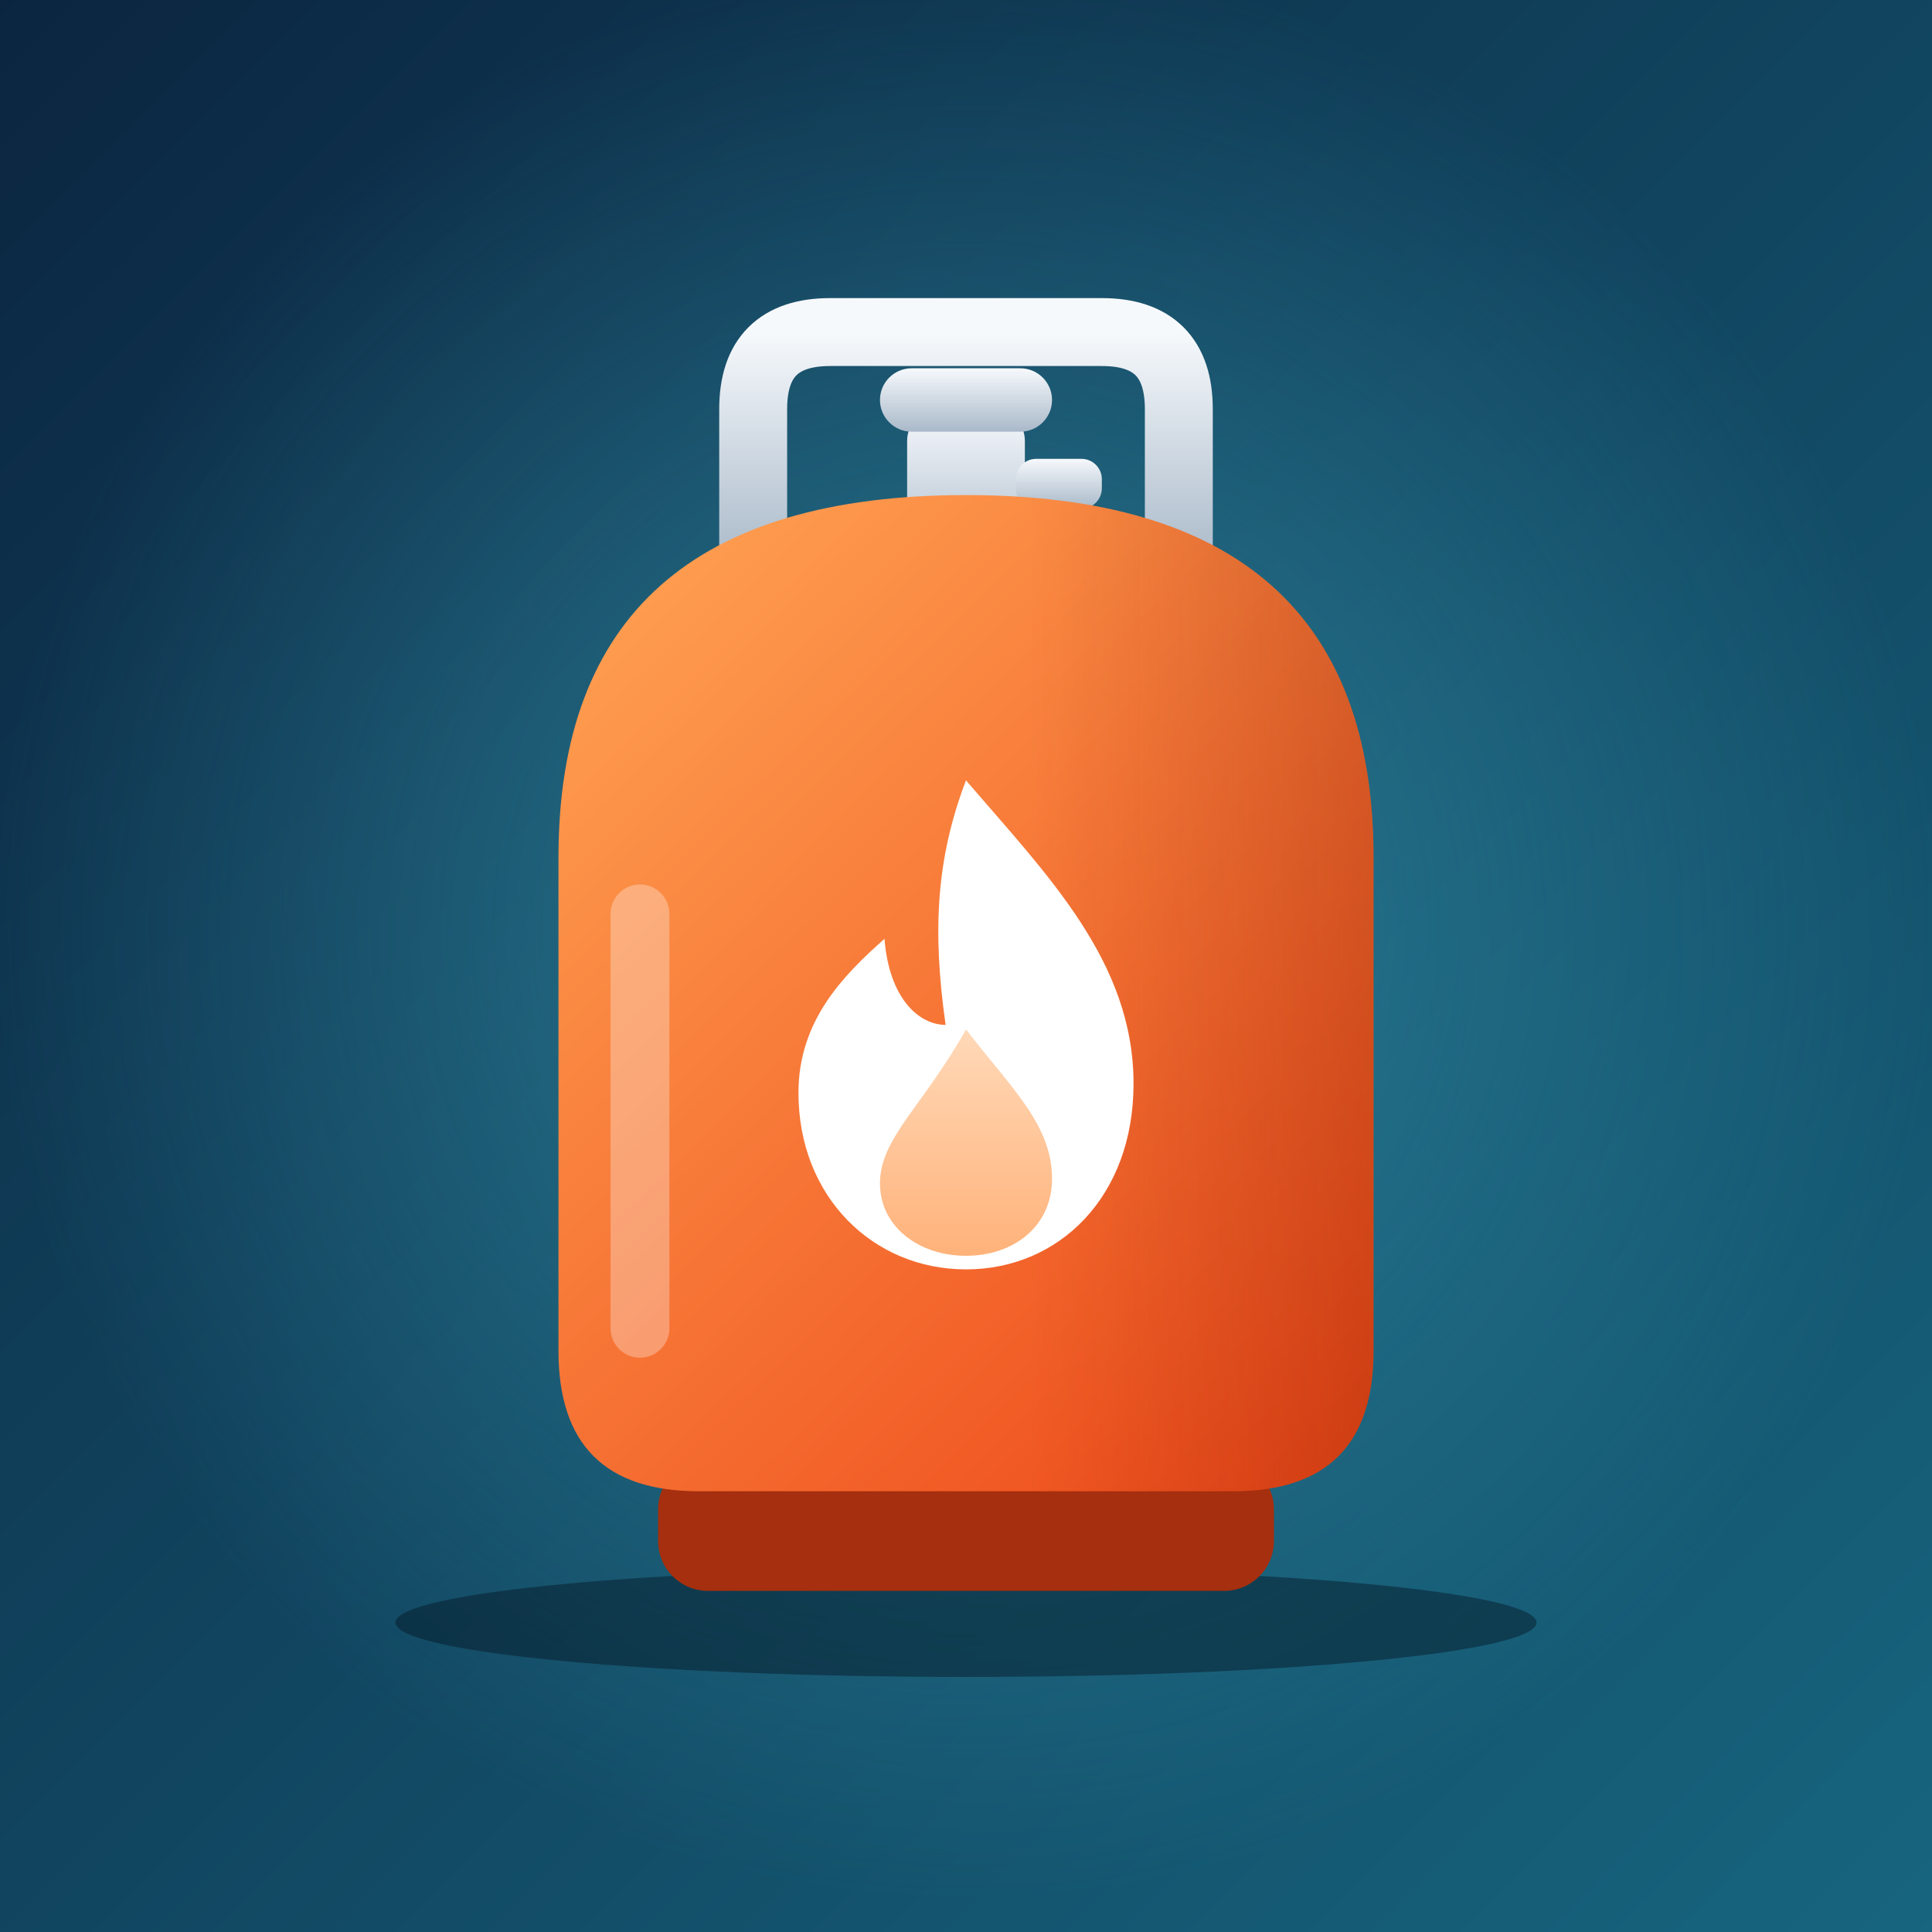
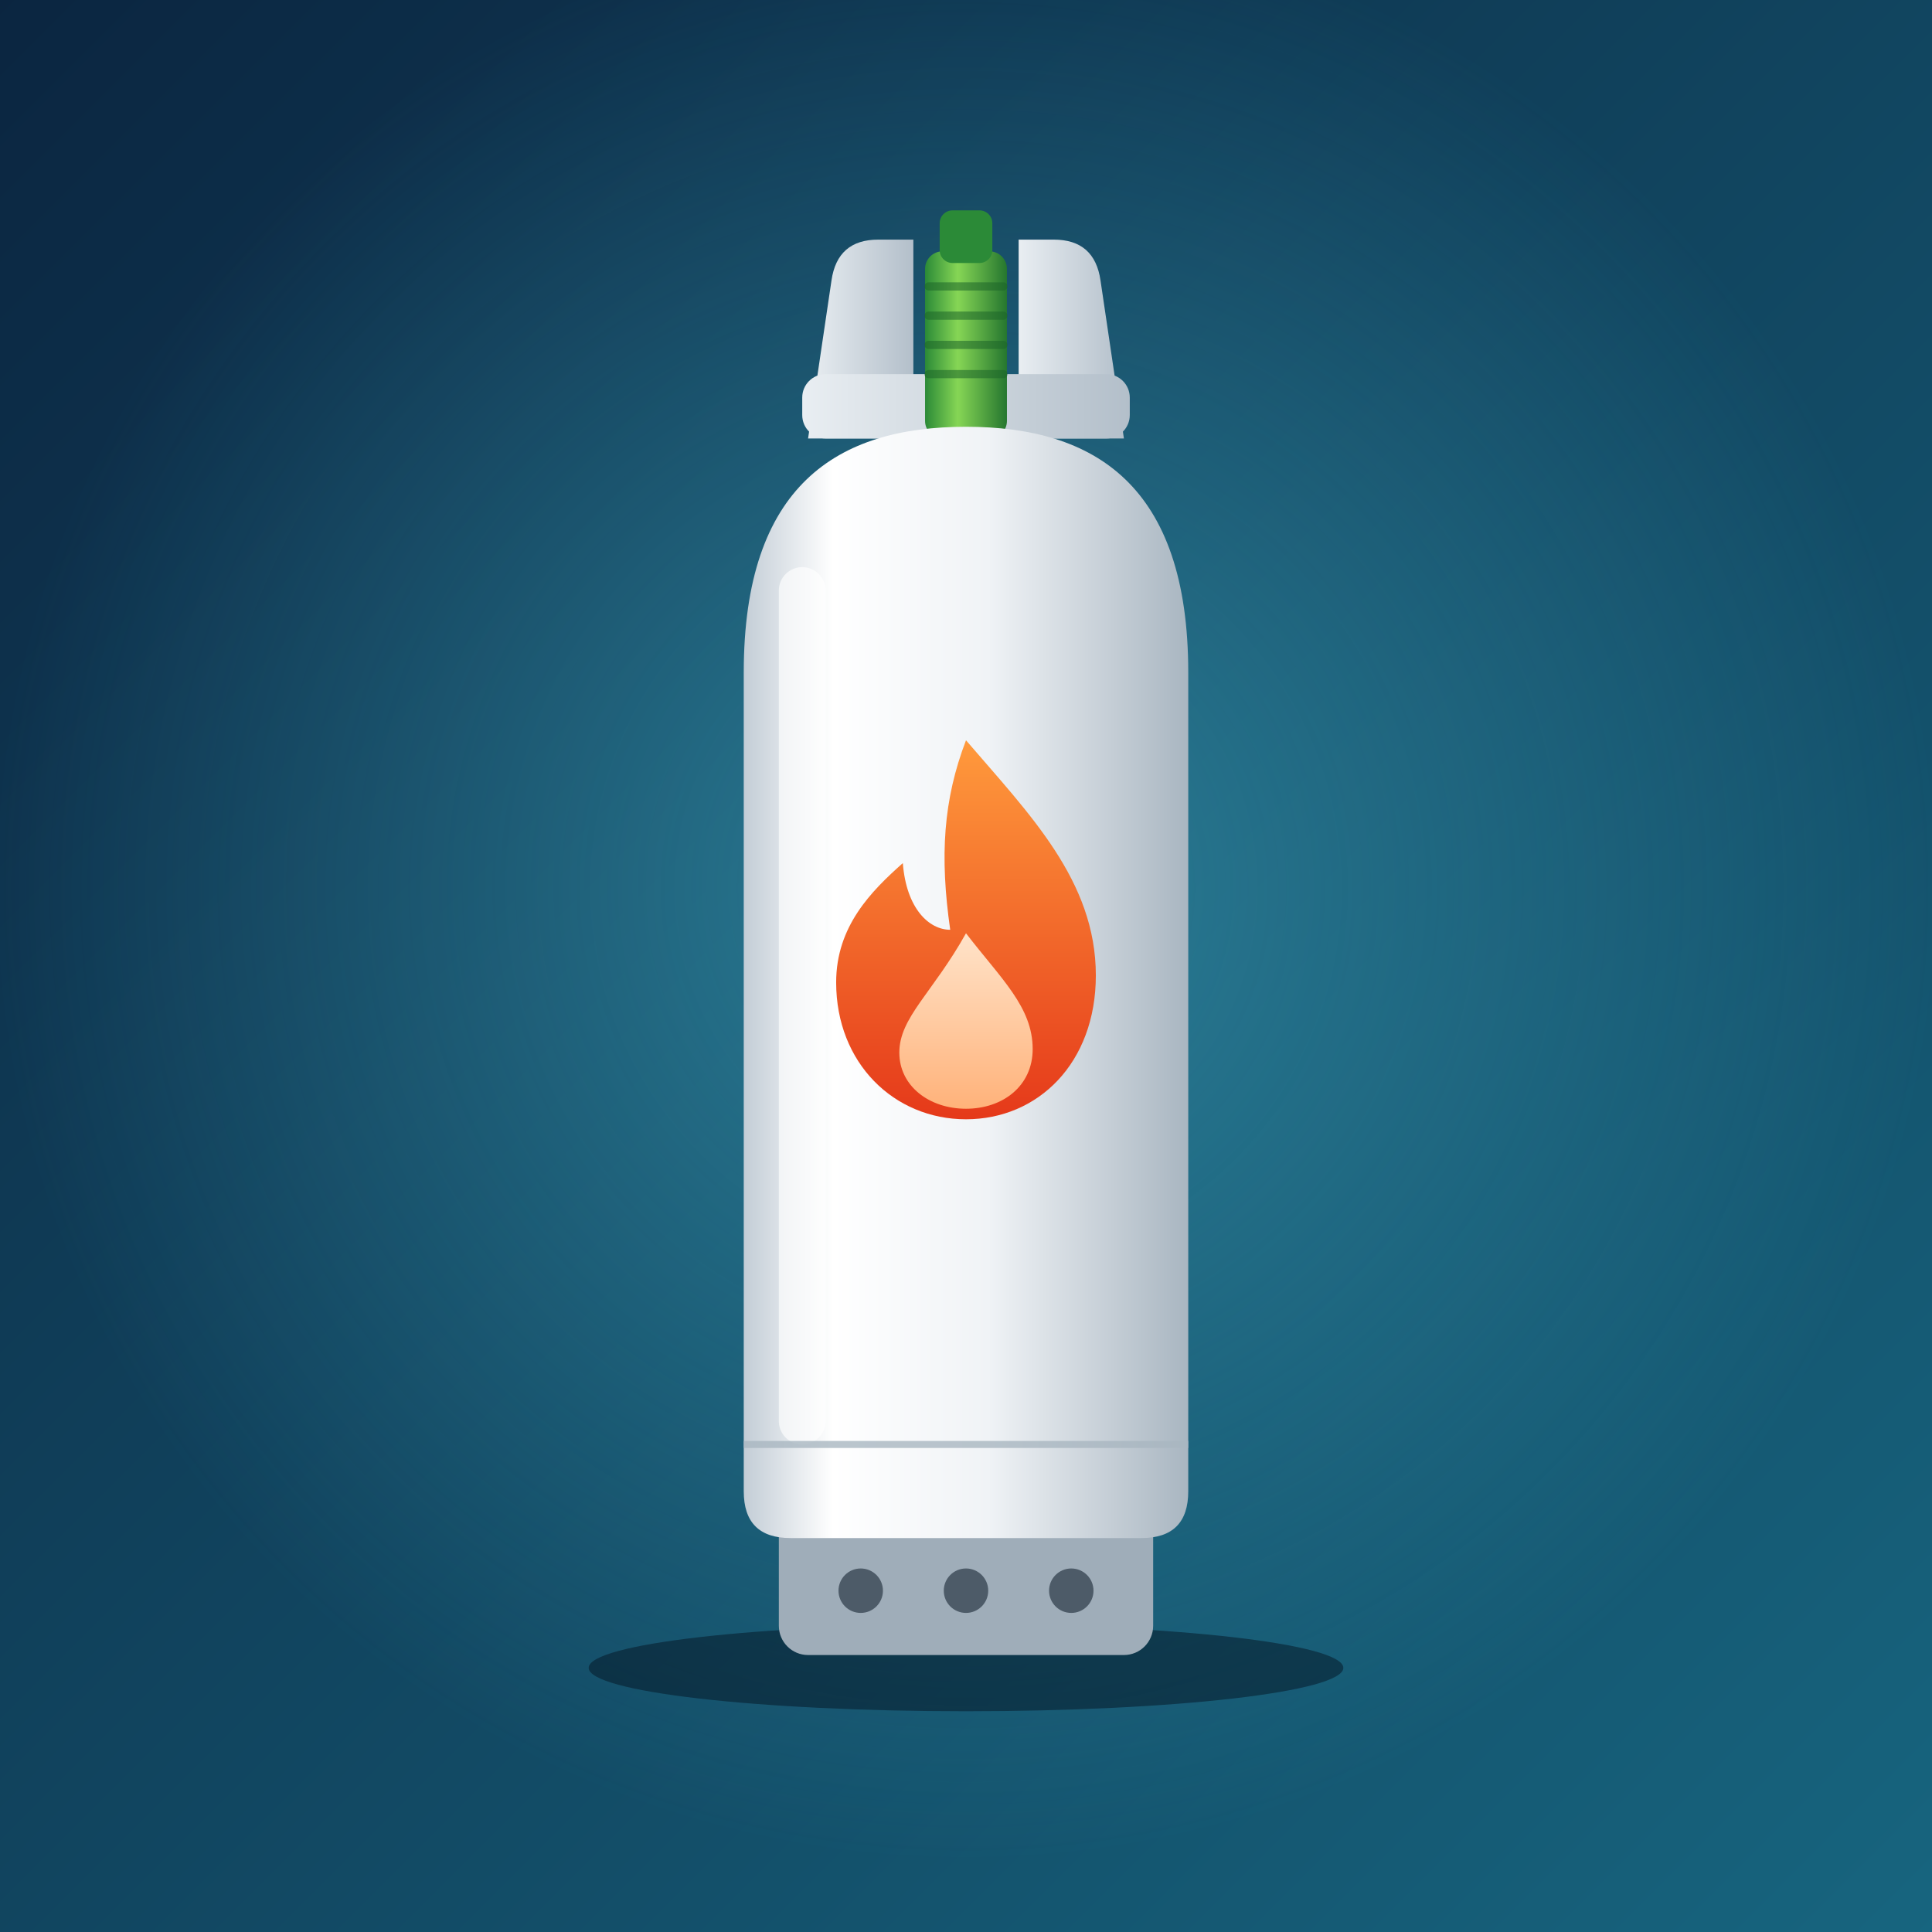
<svg xmlns="http://www.w3.org/2000/svg" viewBox="0 0 1024 1024" width="1024" height="1024">
  <defs>
    <linearGradient id="bg" x1="0" y1="0" x2="1" y2="1">
      <stop offset="0" stop-color="#0b2540" />
      <stop offset="1" stop-color="#17657f" />
    </linearGradient>
-     <radialGradient id="glow" cx="50%" cy="48%" r="50%">
+     <radialGradient id="glow" cx="50%" cy="46%" r="50%">
      <stop offset="0" stop-color="#46b8cf" stop-opacity="0.5" />
      <stop offset="1" stop-color="#46b8cf" stop-opacity="0" />
    </radialGradient>
-     <linearGradient id="body" x1="0.1" y1="0" x2="0.9" y2="1">
-       <stop offset="0" stop-color="#ffa152" />
-       <stop offset="1" stop-color="#ee4a1a" />
+     <linearGradient id="shell" x1="0" y1="0" x2="1" y2="0">
+       <stop offset="0" stop-color="#c3cdd6" />
+       <stop offset="0.2" stop-color="#ffffff" />
+       <stop offset="0.55" stop-color="#f0f3f6" />
+       <stop offset="1" stop-color="#a9b6c1" />
    </linearGradient>
-     <linearGradient id="metal" x1="0" y1="0" x2="0" y2="1">
-       <stop offset="0" stop-color="#f6f9fc" />
-       <stop offset="1" stop-color="#a9b9c9" />
+     <linearGradient id="guard" x1="0" y1="0" x2="1" y2="0">
+       <stop offset="0" stop-color="#e9eef2" />
+       <stop offset="1" stop-color="#b3bfca" />
+     </linearGradient>
+     <linearGradient id="green" x1="0" y1="0" x2="1" y2="0">
+       <stop offset="0" stop-color="#2b8a37" />
+       <stop offset="0.4" stop-color="#86d655" />
+       <stop offset="1" stop-color="#25762f" />
+     </linearGradient>
+     <linearGradient id="flameG" x1="0" y1="0" x2="0" y2="1">
+       <stop offset="0" stop-color="#ff9a3c" />
+       <stop offset="1" stop-color="#e5391a" />
    </linearGradient>
    <linearGradient id="flameIn" x1="0" y1="0" x2="0" y2="1">
-       <stop offset="0" stop-color="#ffd9b8" />
+       <stop offset="0" stop-color="#ffe3c9" />
      <stop offset="1" stop-color="#ffb27a" />
-     </linearGradient>
-     <clipPath id="bodyclip">
-       <path d="M332 520 Q332 360 512 360 Q692 360 692 520 L692 738 Q692 800 630 800 L394 800 Q332 800 332 738 Z" />
-     </clipPath>
-     <linearGradient id="shade" x1="0" y1="0" x2="1" y2="0">
-       <stop offset="0" stop-color="#7a1d05" stop-opacity="0" />
-       <stop offset="1" stop-color="#7a1d05" stop-opacity="0.3" />
    </linearGradient>
  </defs>
  <rect width="1024" height="1024" fill="url(#bg)" />
  <rect width="1024" height="1024" fill="url(#glow)" />
-   <g transform="translate(512 524) scale(1.2) translate(-512 -578)">
-     <ellipse cx="512" cy="858" rx="252" ry="24" fill="#031322" opacity="0.45" />
-     <rect x="376" y="786" width="272" height="58" rx="22" fill="#a52f0e" />
-     <path d="M418 392 V322 Q418 288 452 288 H572 Q606 288 606 322 V392" fill="none" stroke="url(#metal)" stroke-width="30" stroke-linecap="round" />
-     <rect x="486" y="322" width="52" height="70" rx="14" fill="url(#metal)" />
-     <rect x="474" y="304" width="76" height="28" rx="14" fill="url(#metal)" />
-     <rect x="534" y="344" width="38" height="22" rx="9" fill="url(#metal)" />
-     <path d="M332 520 Q332 360 512 360 Q692 360 692 520 L692 738 Q692 800 630 800 L394 800 Q332 800 332 738 Z" fill="url(#body)" />
-     <g clip-path="url(#bodyclip)">
-       <rect x="540" y="340" width="170" height="480" fill="url(#shade)" />
+   <ellipse cx="512" cy="884" rx="200" ry="23" fill="#031322" opacity="0.5" />
+   <g transform="translate(357 96) scale(3.1)">
+     <rect x="18" y="226" width="64" height="26" rx="5" fill="#9fadb9" />
+     <circle cx="32" cy="241" r="3.8" fill="#4d5b68" />
+     <circle cx="50" cy="241" r="3.8" fill="#4d5b68" />
+     <circle cx="68" cy="241" r="3.8" fill="#4d5b68" />
+     <path d="M23 44 L27 17 Q28 10 35 10 H41 V44 Z" fill="url(#guard)" />
+     <path d="M77 44 L73 17 Q72 10 65 10 H59 V44 Z" fill="url(#guard)" />
+     <rect x="22" y="33" width="56" height="11" rx="4" fill="url(#guard)" />
+     <rect x="43" y="12" width="14" height="32" rx="3" fill="url(#green)" />
+     <rect x="45.5" y="5" width="9" height="9" rx="2.2" fill="#2b8a37" />
+     <g stroke="#1c6528" stroke-width="1.4" stroke-opacity="0.55" stroke-linecap="round">
+       <path d="M43.6 18H56.4M43.6 23H56.4M43.6 28H56.4M43.6 33H56.4" />
    </g>
-     <path d="M368 545 V728" stroke="#ffffff" stroke-opacity="0.3" stroke-width="26" stroke-linecap="round" fill="none" />
-     <path d="M512 486 C548 528 586 566 586 620 C586 670 553 702 512 702 C471 702 438 670 438 624 C438 592 458 572 476 556 C478 582 491 594 503 594 C497 552 499 520 512 486 Z" fill="#ffffff" />
-     <path d="M512 596 C532 622 550 638 550 662 C550 683 533 696 512 696 C491 696 474 683 474 664 C474 644 493 630 512 596 Z" fill="url(#flameIn)" />
+     <path d="M12 84C12 52 28 42 50 42C72 42 88 52 88 84V224Q88 232 80 232H20Q12 232 12 224Z" fill="url(#shell)" />
+     <rect x="18" y="66" width="8" height="150" rx="4" fill="#ffffff" opacity="0.65" />
+     <path d="M12 216H88" stroke="#a9b6c1" stroke-width="1.2" opacity="0.8" />
+     <g transform="translate(50 128) scale(0.3) translate(-512 -594)">
+       <path d="M512 486 C548 528 586 566 586 620 C586 670 553 702 512 702 C471 702 438 670 438 624 C438 592 458 572 476 556 C478 582 491 594 503 594 C497 552 499 520 512 486 Z" fill="url(#flameG)" />
+       <path d="M512 596 C532 622 550 638 550 662 C550 683 533 696 512 696 C491 696 474 683 474 664 C474 644 493 630 512 596 Z" fill="url(#flameIn)" />
+     </g>
  </g>
</svg>
